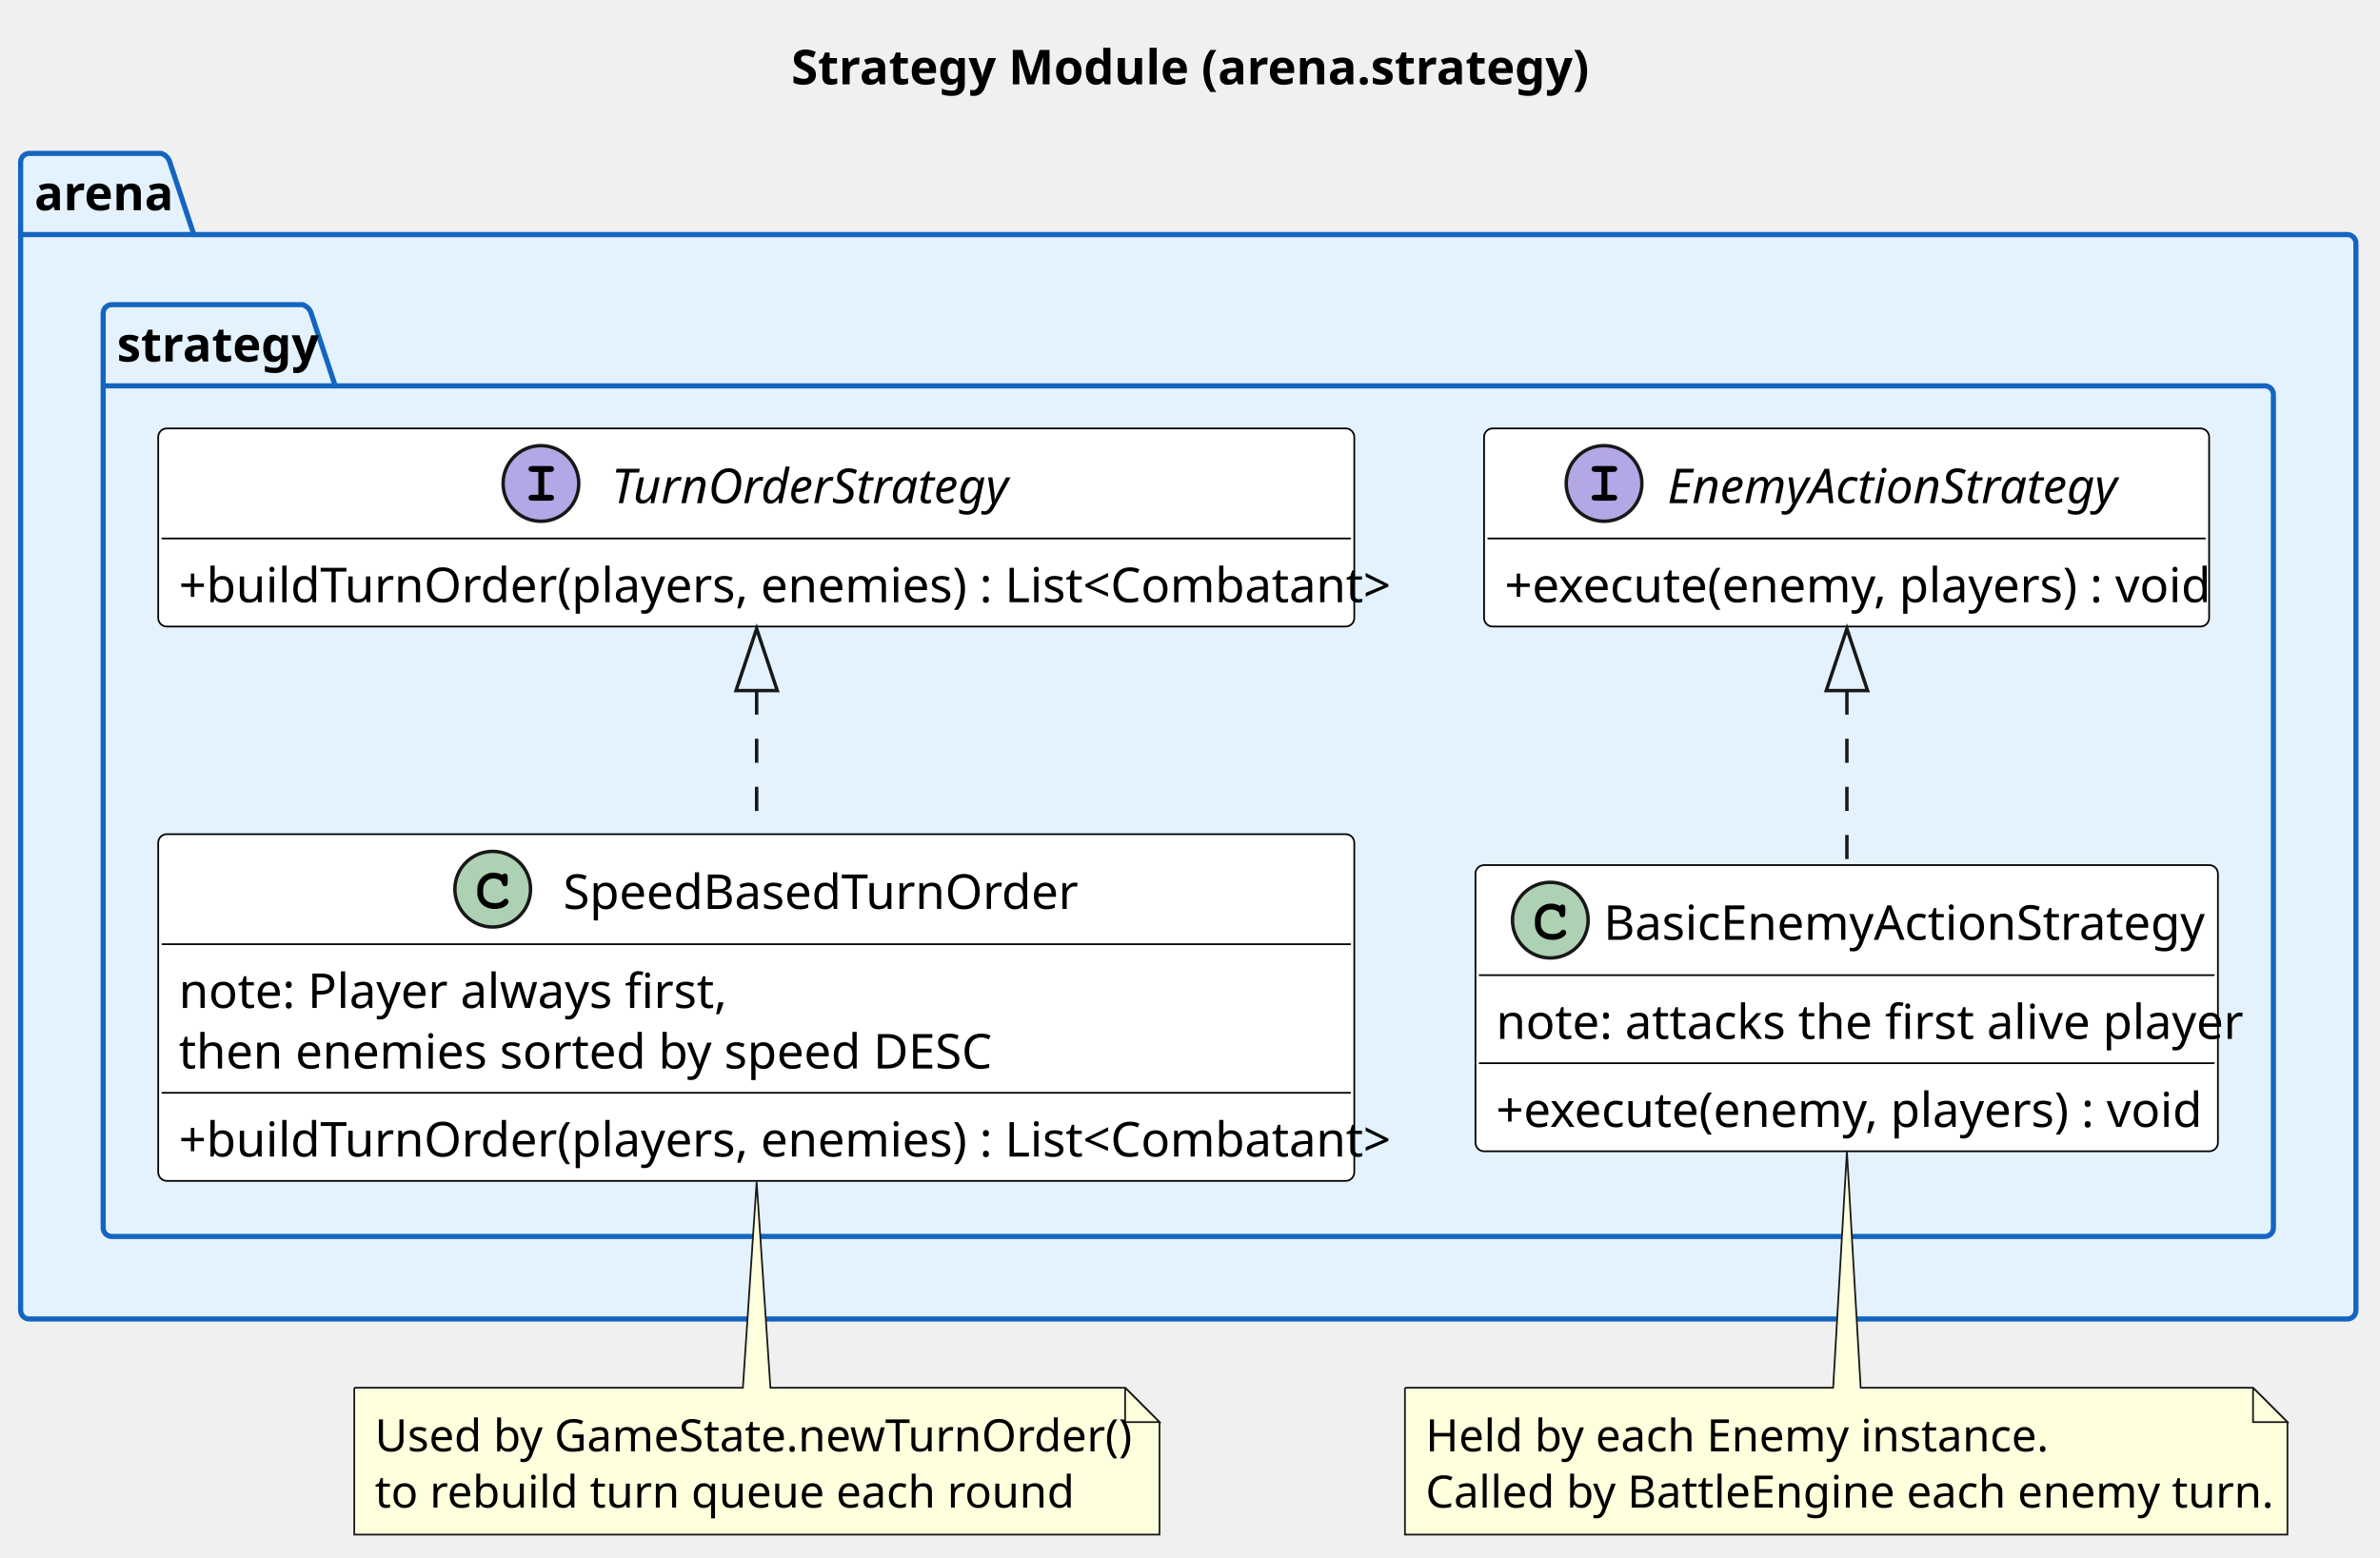
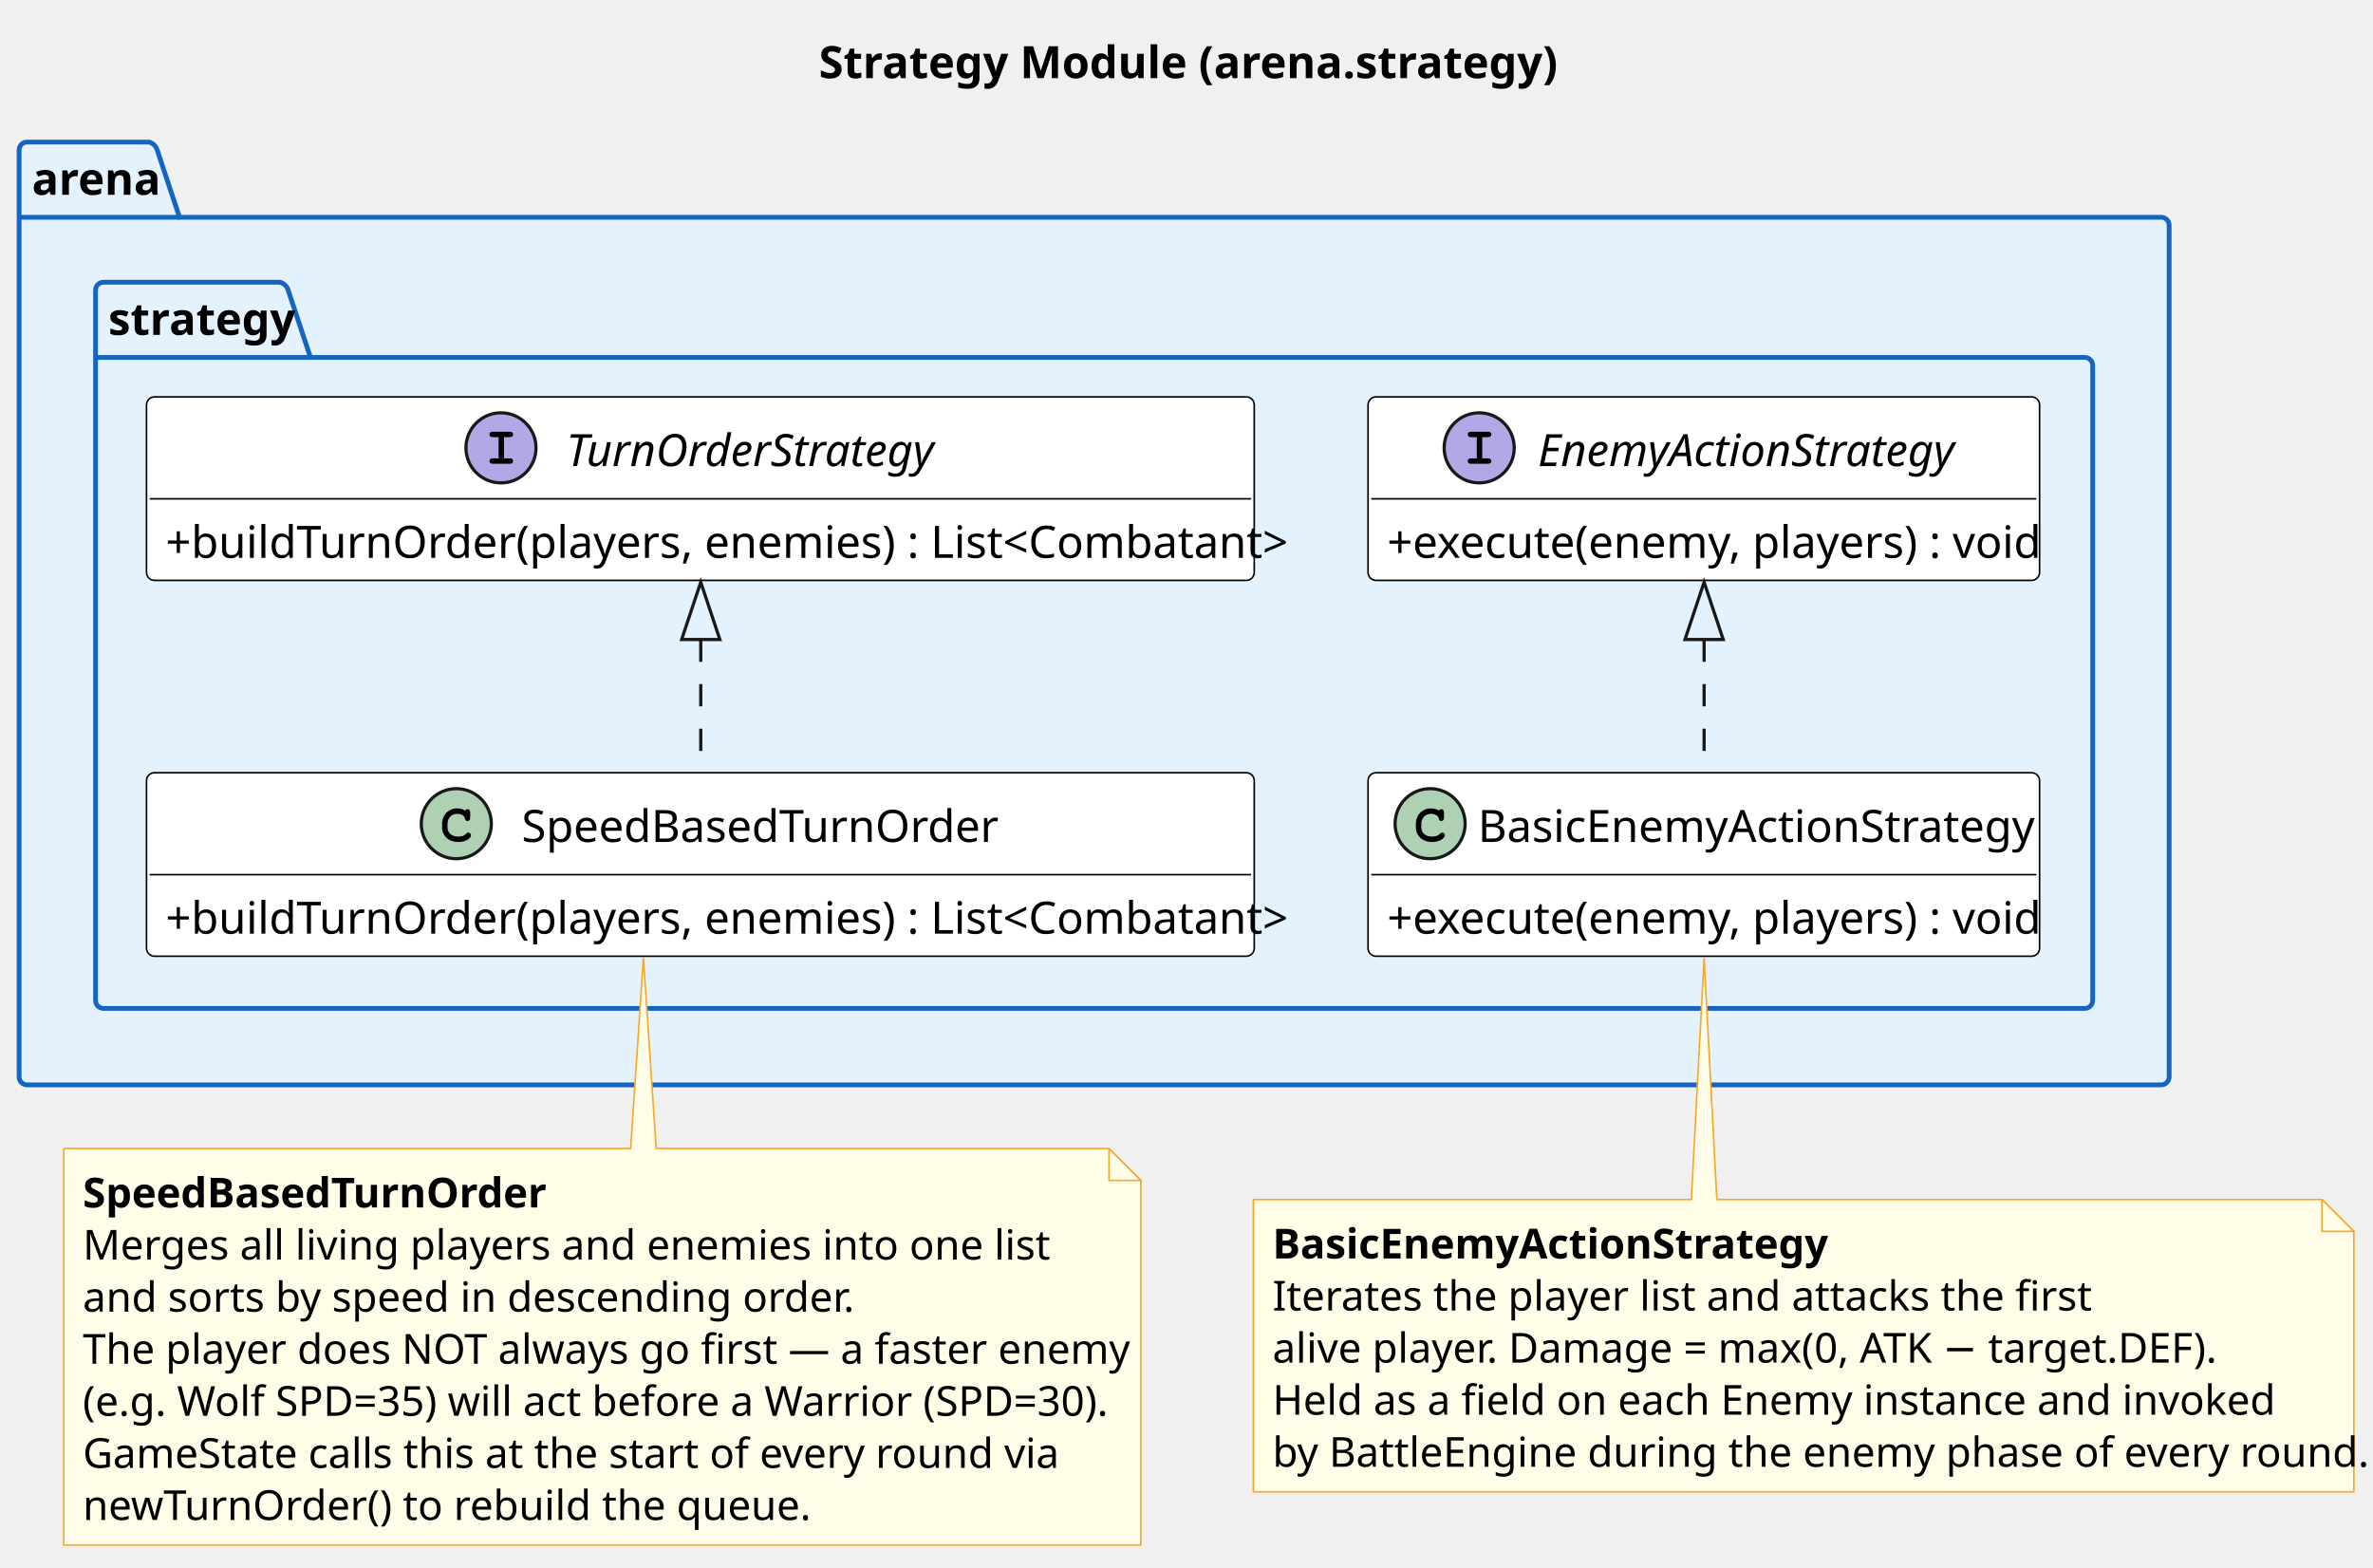
- <svg xmlns="http://www.w3.org/2000/svg" contentStyleType="text/css" height="453px" preserveAspectRatio="none" style="width:692px;height:453px;background:#FFFFFF;" version="1.1" viewBox="0 0 692 453" width="692px" zoomAndPan="magnify">
+ <svg xmlns="http://www.w3.org/2000/svg" contentStyleType="text/css" height="492px" preserveAspectRatio="none" style="width:745px;height:492px;background:#FFFFFF;" version="1.1" viewBox="0 0 745 492" width="745px" zoomAndPan="magnify">
  <defs />
  <g>
-     <text fill="#000000" font-family="sans-serif" font-size="14" font-weight="bold" lengthAdjust="spacing" textLength="217.834" x="230.083" y="24.533">Strategy Module (arena.strategy)</text>
+     <text fill="#000000" font-family="sans-serif" font-size="14" font-weight="bold" lengthAdjust="spacing" textLength="217.834" x="257.076" y="24.533">Strategy Module (arena.strategy)</text>
    <g id="cluster_arena">
-       <path d="M8.5,44.609 L46.858,44.609 A3.75,3.75 0 0 1 49.358,47.109 L56.358,68.219 L682.5,68.219 A2.5,2.5 0 0 1 685,70.719 L685,381.109 A2.5,2.5 0 0 1 682.5,383.609 L8.5,383.609 A2.5,2.5 0 0 1 6,381.109 L6,47.109 A2.5,2.5 0 0 1 8.5,44.609 " fill="#E3F2FD" style="stroke:#1565C0;stroke-width:1.5;" />
+       <path d="M8.5,44.609 L46.858,44.609 A3.75,3.75 0 0 1 49.358,47.109 L56.358,68.219 L678.5,68.219 A2.5,2.5 0 0 1 681,70.719 L681,338.109 A2.5,2.5 0 0 1 678.5,340.609 L8.5,340.609 A2.5,2.5 0 0 1 6,338.109 L6,47.109 A2.5,2.5 0 0 1 8.5,44.609 " fill="#E3F2FD" style="stroke:#1565C0;stroke-width:1.5;" />
      <line style="stroke:#1565C0;stroke-width:1.5;" x1="6" x2="56.358" y1="68.219" y2="68.219" />
      <text fill="#000000" font-family="sans-serif" font-size="14" font-weight="bold" lengthAdjust="spacing" textLength="37.358" x="10" y="61.143">arena</text>
    </g>
    <g id="cluster_strategy">
-       <path d="M32.5,88.609 L87.969,88.609 A3.75,3.75 0 0 1 90.469,91.109 L97.469,112.219 L658.5,112.219 A2.5,2.5 0 0 1 661,114.719 L661,357.109 A2.5,2.5 0 0 1 658.5,359.609 L32.5,359.609 A2.5,2.5 0 0 1 30,357.109 L30,91.109 A2.5,2.5 0 0 1 32.5,88.609 " fill="#E3F2FD" style="stroke:#1565C0;stroke-width:1.5;" />
+       <path d="M32.5,88.609 L87.969,88.609 A3.75,3.75 0 0 1 90.469,91.109 L97.469,112.219 L654.5,112.219 A2.5,2.5 0 0 1 657,114.719 L657,314.109 A2.5,2.5 0 0 1 654.5,316.609 L32.5,316.609 A2.5,2.5 0 0 1 30,314.109 L30,91.109 A2.5,2.5 0 0 1 32.5,88.609 " fill="#E3F2FD" style="stroke:#1565C0;stroke-width:1.5;" />
      <line style="stroke:#1565C0;stroke-width:1.5;" x1="30" x2="97.469" y1="112.219" y2="112.219" />
      <text fill="#000000" font-family="sans-serif" font-size="14" font-weight="bold" lengthAdjust="spacing" textLength="54.469" x="34" y="105.143">strategy</text>
    </g>
    <g id="elem_TurnOrderStrategy">
-       <rect codeLine="18" fill="#FFFFFF" height="57.609" id="TurnOrderStrategy" rx="2.5" ry="2.5" style="stroke:#000000;stroke-width:0.5;" width="347.768" x="46" y="124.609" />
+       <rect codeLine="22" fill="#FFFFFF" height="57.609" id="TurnOrderStrategy" rx="2.5" ry="2.5" style="stroke:#000000;stroke-width:0.5;" width="347.768" x="46" y="124.609" />
      <ellipse cx="157.279" cy="140.609" fill="#B4A7E5" rx="11" ry="11" style="stroke:#181818;stroke-width:1;" />
      <path d="M158.232,137.25 L158.232,143.906 L159.951,143.906 Q160.56,143.906 160.826,144.141 Q161.091,144.375 161.091,144.766 Q161.091,145.141 160.826,145.375 Q160.56,145.609 159.951,145.609 L154.81,145.609 Q154.201,145.609 153.935,145.375 Q153.669,145.141 153.669,144.75 Q153.669,144.375 153.935,144.141 Q154.201,143.906 154.81,143.906 L156.529,143.906 L156.529,137.25 L154.81,137.25 Q154.201,137.25 153.935,137.016 Q153.669,136.781 153.669,136.391 Q153.669,136.016 153.935,135.781 Q154.201,135.547 154.81,135.547 L159.951,135.547 Q160.56,135.547 160.826,135.781 Q161.091,136.016 161.091,136.391 Q161.091,136.781 160.826,137.016 Q160.56,137.25 159.951,137.25 L158.232,137.25 Z " fill="#000000" />
      <text fill="#000000" font-family="sans-serif" font-size="14" font-style="italic" lengthAdjust="spacing" textLength="116.71" x="177.779" y="146.338">TurnOrderStrategy</text>
      <line style="stroke:#000000;stroke-width:0.5;" x1="47" x2="392.768" y1="156.609" y2="156.609" />
      <text fill="#000000" font-family="sans-serif" font-size="14" lengthAdjust="spacing" textLength="335.768" x="52" y="175.143">+buildTurnOrder(players, enemies) : List&lt;Combatant&gt;</text>
    </g>
    <g id="elem_SpeedBasedTurnOrder">
-       <rect codeLine="22" fill="#FFFFFF" height="100.828" id="SpeedBasedTurnOrder" rx="2.5" ry="2.5" style="stroke:#000000;stroke-width:0.5;" width="347.768" x="46" y="242.609" />
+       <rect codeLine="26" fill="#FFFFFF" height="57.609" id="SpeedBasedTurnOrder" rx="2.5" ry="2.5" style="stroke:#000000;stroke-width:0.5;" width="347.768" x="46" y="242.609" />
      <ellipse cx="143.258" cy="258.609" fill="#ADD1B2" rx="11" ry="11" style="stroke:#181818;stroke-width:1;" />
      <path d="M146.024,254.484 Q146.18,254.266 146.368,254.156 Q146.555,254.047 146.774,254.047 Q147.149,254.047 147.383,254.312 Q147.618,254.562 147.618,255.172 L147.618,256.625 Q147.618,257.234 147.383,257.5 Q147.149,257.766 146.774,257.766 Q146.43,257.766 146.227,257.562 Q146.024,257.375 145.915,256.859 Q145.868,256.5 145.68,256.312 Q145.352,255.938 144.743,255.719 Q144.133,255.5 143.508,255.5 Q142.743,255.5 142.102,255.828 Q141.477,256.156 140.977,256.906 Q140.493,257.656 140.493,258.688 L140.493,259.781 Q140.493,261.016 141.383,261.844 Q142.274,262.656 143.868,262.656 Q144.805,262.656 145.461,262.406 Q145.852,262.25 146.274,261.812 Q146.54,261.547 146.68,261.469 Q146.836,261.391 147.04,261.391 Q147.368,261.391 147.618,261.656 Q147.883,261.906 147.883,262.25 Q147.883,262.594 147.54,263 Q147.04,263.578 146.243,263.906 Q145.165,264.359 143.868,264.359 Q142.352,264.359 141.149,263.734 Q140.165,263.234 139.477,262.172 Q138.79,261.094 138.79,259.812 L138.79,258.656 Q138.79,257.328 139.399,256.188 Q140.024,255.031 141.118,254.422 Q142.211,253.797 143.446,253.797 Q144.18,253.797 144.821,253.969 Q145.477,254.125 146.024,254.484 Z " fill="#000000" />
      <text fill="#000000" font-family="sans-serif" font-size="14" lengthAdjust="spacing" textLength="144.751" x="163.758" y="264.338">SpeedBasedTurnOrder</text>
      <line style="stroke:#000000;stroke-width:0.5;" x1="47" x2="392.768" y1="274.609" y2="274.609" />
-       <text fill="#000000" font-family="sans-serif" font-size="14" lengthAdjust="spacing" textLength="151.724" x="52" y="293.143">note: Player always first,</text>
-       <text fill="#000000" font-family="sans-serif" font-size="14" lengthAdjust="spacing" textLength="230.351" x="52" y="310.752">then enemies sorted by speed DESC</text>
-       <line style="stroke:#000000;stroke-width:0.5;" x1="47" x2="392.768" y1="317.828" y2="317.828" />
-       <text fill="#000000" font-family="sans-serif" font-size="14" lengthAdjust="spacing" textLength="335.768" x="52" y="336.361">+buildTurnOrder(players, enemies) : List&lt;Combatant&gt;</text>
+       <text fill="#000000" font-family="sans-serif" font-size="14" lengthAdjust="spacing" textLength="335.768" x="52" y="293.143">+buildTurnOrder(players, enemies) : List&lt;Combatant&gt;</text>
    </g>
    <g id="elem_EnemyActionStrategy">
-       <rect codeLine="27" fill="#FFFFFF" height="57.609" id="EnemyActionStrategy" rx="2.5" ry="2.5" style="stroke:#000000;stroke-width:0.5;" width="210.816" x="431.5" y="124.609" />
-       <ellipse cx="466.388" cy="140.609" fill="#B4A7E5" rx="11" ry="11" style="stroke:#181818;stroke-width:1;" />
-       <path d="M467.341,137.25 L467.341,143.906 L469.06,143.906 Q469.67,143.906 469.935,144.141 Q470.201,144.375 470.201,144.766 Q470.201,145.141 469.935,145.375 Q469.67,145.609 469.06,145.609 L463.92,145.609 Q463.31,145.609 463.045,145.375 Q462.779,145.141 462.779,144.75 Q462.779,144.375 463.045,144.141 Q463.31,143.906 463.92,143.906 L465.638,143.906 L465.638,137.25 L463.92,137.25 Q463.31,137.25 463.045,137.016 Q462.779,136.781 462.779,136.391 Q462.779,136.016 463.045,135.781 Q463.31,135.547 463.92,135.547 L469.06,135.547 Q469.67,135.547 469.935,135.781 Q470.201,136.016 470.201,136.391 Q470.201,136.781 469.935,137.016 Q469.67,137.25 469.06,137.25 L467.341,137.25 Z " fill="#000000" />
-       <text fill="#000000" font-family="sans-serif" font-size="14" font-style="italic" lengthAdjust="spacing" textLength="134.62" x="484.808" y="146.338">EnemyActionStrategy</text>
-       <line style="stroke:#000000;stroke-width:0.5;" x1="432.5" x2="641.316" y1="156.609" y2="156.609" />
-       <text fill="#000000" font-family="sans-serif" font-size="14" lengthAdjust="spacing" textLength="198.816" x="437.5" y="175.143">+execute(enemy, players) : void</text>
+       <rect codeLine="30" fill="#FFFFFF" height="57.609" id="EnemyActionStrategy" rx="2.5" ry="2.5" style="stroke:#000000;stroke-width:0.5;" width="210.816" x="429.5" y="124.609" />
+       <ellipse cx="464.388" cy="140.609" fill="#B4A7E5" rx="11" ry="11" style="stroke:#181818;stroke-width:1;" />
+       <path d="M465.341,137.25 L465.341,143.906 L467.06,143.906 Q467.67,143.906 467.935,144.141 Q468.201,144.375 468.201,144.766 Q468.201,145.141 467.935,145.375 Q467.67,145.609 467.06,145.609 L461.92,145.609 Q461.31,145.609 461.045,145.375 Q460.779,145.141 460.779,144.75 Q460.779,144.375 461.045,144.141 Q461.31,143.906 461.92,143.906 L463.638,143.906 L463.638,137.25 L461.92,137.25 Q461.31,137.25 461.045,137.016 Q460.779,136.781 460.779,136.391 Q460.779,136.016 461.045,135.781 Q461.31,135.547 461.92,135.547 L467.06,135.547 Q467.67,135.547 467.935,135.781 Q468.201,136.016 468.201,136.391 Q468.201,136.781 467.935,137.016 Q467.67,137.25 467.06,137.25 L465.341,137.25 Z " fill="#000000" />
+       <text fill="#000000" font-family="sans-serif" font-size="14" font-style="italic" lengthAdjust="spacing" textLength="134.62" x="482.808" y="146.338">EnemyActionStrategy</text>
+       <line style="stroke:#000000;stroke-width:0.5;" x1="430.5" x2="639.316" y1="156.609" y2="156.609" />
+       <text fill="#000000" font-family="sans-serif" font-size="14" lengthAdjust="spacing" textLength="198.816" x="435.5" y="175.143">+execute(enemy, players) : void</text>
    </g>
    <g id="elem_BasicEnemyActionStrategy">
-       <rect codeLine="31" fill="#FFFFFF" height="83.219" id="BasicEnemyActionStrategy" rx="2.5" ry="2.5" style="stroke:#000000;stroke-width:0.5;" width="215.875" x="429" y="251.609" />
-       <ellipse cx="450.759" cy="267.609" fill="#ADD1B2" rx="11" ry="11" style="stroke:#181818;stroke-width:1;" />
-       <path d="M453.525,263.484 Q453.681,263.266 453.869,263.156 Q454.056,263.047 454.275,263.047 Q454.65,263.047 454.884,263.312 Q455.119,263.562 455.119,264.172 L455.119,265.625 Q455.119,266.234 454.884,266.5 Q454.65,266.766 454.275,266.766 Q453.931,266.766 453.728,266.562 Q453.525,266.375 453.416,265.859 Q453.369,265.5 453.181,265.312 Q452.853,264.938 452.244,264.719 Q451.634,264.5 451.009,264.5 Q450.244,264.5 449.603,264.828 Q448.978,265.156 448.478,265.906 Q447.994,266.656 447.994,267.688 L447.994,268.781 Q447.994,270.016 448.884,270.844 Q449.775,271.656 451.369,271.656 Q452.306,271.656 452.962,271.406 Q453.353,271.25 453.775,270.812 Q454.041,270.547 454.181,270.469 Q454.337,270.391 454.541,270.391 Q454.869,270.391 455.119,270.656 Q455.384,270.906 455.384,271.25 Q455.384,271.594 455.041,272 Q454.541,272.578 453.744,272.906 Q452.666,273.359 451.369,273.359 Q449.853,273.359 448.65,272.734 Q447.666,272.234 446.978,271.172 Q446.291,270.094 446.291,268.812 L446.291,267.656 Q446.291,266.328 446.9,265.188 Q447.525,264.031 448.619,263.422 Q449.712,262.797 450.947,262.797 Q451.681,262.797 452.322,262.969 Q452.978,263.125 453.525,263.484 Z " fill="#000000" />
-       <text fill="#000000" font-family="sans-serif" font-size="14" lengthAdjust="spacing" textLength="168.855" x="466.261" y="273.338">BasicEnemyActionStrategy</text>
-       <line style="stroke:#000000;stroke-width:0.5;" x1="430" x2="643.875" y1="283.609" y2="283.609" />
-       <text fill="#000000" font-family="sans-serif" font-size="14" lengthAdjust="spacing" textLength="203.875" x="435" y="302.143">note: attacks the first alive player</text>
-       <line style="stroke:#000000;stroke-width:0.5;" x1="430" x2="643.875" y1="309.219" y2="309.219" />
-       <text fill="#000000" font-family="sans-serif" font-size="14" lengthAdjust="spacing" textLength="198.816" x="435" y="327.752">+execute(enemy, players) : void</text>
+       <rect codeLine="34" fill="#FFFFFF" height="57.609" id="BasicEnemyActionStrategy" rx="2.5" ry="2.5" style="stroke:#000000;stroke-width:0.5;" width="210.816" x="429.5" y="242.609" />
+       <ellipse cx="448.983" cy="258.609" fill="#ADD1B2" rx="11" ry="11" style="stroke:#181818;stroke-width:1;" />
+       <path d="M451.748,254.484 Q451.905,254.266 452.092,254.156 Q452.28,254.047 452.498,254.047 Q452.873,254.047 453.108,254.312 Q453.342,254.562 453.342,255.172 L453.342,256.625 Q453.342,257.234 453.108,257.5 Q452.873,257.766 452.498,257.766 Q452.155,257.766 451.952,257.562 Q451.748,257.375 451.639,256.859 Q451.592,256.5 451.405,256.312 Q451.077,255.938 450.467,255.719 Q449.858,255.5 449.233,255.5 Q448.467,255.5 447.827,255.828 Q447.202,256.156 446.702,256.906 Q446.217,257.656 446.217,258.688 L446.217,259.781 Q446.217,261.016 447.108,261.844 Q447.998,262.656 449.592,262.656 Q450.53,262.656 451.186,262.406 Q451.577,262.25 451.998,261.812 Q452.264,261.547 452.405,261.469 Q452.561,261.391 452.764,261.391 Q453.092,261.391 453.342,261.656 Q453.608,261.906 453.608,262.25 Q453.608,262.594 453.264,263 Q452.764,263.578 451.967,263.906 Q450.889,264.359 449.592,264.359 Q448.077,264.359 446.873,263.734 Q445.889,263.234 445.202,262.172 Q444.514,261.094 444.514,259.812 L444.514,258.656 Q444.514,257.328 445.123,256.188 Q445.748,255.031 446.842,254.422 Q447.936,253.797 449.17,253.797 Q449.905,253.797 450.545,253.969 Q451.202,254.125 451.748,254.484 Z " fill="#000000" />
+       <text fill="#000000" font-family="sans-serif" font-size="14" lengthAdjust="spacing" textLength="168.855" x="463.979" y="264.338">BasicEnemyActionStrategy</text>
+       <line style="stroke:#000000;stroke-width:0.5;" x1="430.5" x2="639.316" y1="274.609" y2="274.609" />
+       <text fill="#000000" font-family="sans-serif" font-size="14" lengthAdjust="spacing" textLength="198.816" x="435.5" y="293.143">+execute(enemy, players) : void</text>
    </g>
    <g id="elem_N1">
-       <path d="M103,403.609 L103,446.312 A0,0 0 0 0 103,446.312 L337.135,446.312 A0,0 0 0 0 337.135,446.312 L337.135,413.609 L327.135,403.609 L224,403.609 L220,343.769 L216,403.609 L103,403.609 A0,0 0 0 0 103,403.609 " fill="#FEFFDD" style="stroke:#181818;stroke-width:0.5;" />
-       <path d="M327.135,403.609 L327.135,413.609 L337.135,413.609 L327.135,403.609 " fill="#FEFFDD" style="stroke:#181818;stroke-width:0.5;" />
-       <text fill="#000000" font-family="sans-serif" font-size="13" lengthAdjust="spacing" textLength="213.135" x="109" y="422.104">Used by GameState.newTurnOrder()</text>
-       <text fill="#000000" font-family="sans-serif" font-size="13" lengthAdjust="spacing" textLength="187.916" x="109" y="438.456">to rebuild turn queue each round</text>
+       <path d="M20,360.609 L20,485.07 A0,0 0 0 0 20,485.07 L358.161,485.07 A0,0 0 0 0 358.161,485.07 L358.161,370.609 L348.161,360.609 L206,360.609 L202,300.719 L198,360.609 L20,360.609 A0,0 0 0 0 20,360.609 " fill="#FFFDE7" style="stroke:#F9A825;stroke-width:0.5;" />
+       <path d="M348.161,360.609 L348.161,370.609 L358.161,370.609 L348.161,360.609 " fill="#FFFDE7" style="stroke:#F9A825;stroke-width:0.5;" />
+       <text fill="#000000" font-family="sans-serif" font-size="13" font-weight="bold" lengthAdjust="spacing" textLength="142.315" x="26" y="379.104">SpeedBasedTurnOrder</text>
+       <text fill="#000000" font-family="sans-serif" font-size="13" lengthAdjust="spacing" textLength="286.146" x="26" y="395.456">Merges all living players and enemies into one list</text>
+       <text fill="#000000" font-family="sans-serif" font-size="13" lengthAdjust="spacing" textLength="231.258" x="26" y="411.808">and sorts by speed in descending order.</text>
+       <text fill="#000000" font-family="sans-serif" font-size="13" lengthAdjust="spacing" textLength="316.456" x="26" y="428.159">The player does NOT always go first — a faster enemy</text>
+       <text fill="#000000" font-family="sans-serif" font-size="13" lengthAdjust="spacing" textLength="317.161" x="26" y="444.511">(e.g. Wolf SPD=35) will act before a Warrior (SPD=30).</text>
+       <text fill="#000000" font-family="sans-serif" font-size="13" lengthAdjust="spacing" textLength="291.192" x="26" y="460.862">GameState calls this at the start of every round via</text>
+       <text fill="#000000" font-family="sans-serif" font-size="13" lengthAdjust="spacing" textLength="214.614" x="26" y="477.214">newTurnOrder() to rebuild the queue.</text>
    </g>
    <g id="elem_N2">
-       <path d="M408.5,403.609 L408.5,446.312 A0,0 0 0 0 408.5,446.312 L665.087,446.312 A0,0 0 0 0 665.087,446.312 L665.087,413.609 L655.087,403.609 L541,403.609 L537,334.879 L533,403.609 L408.5,403.609 A0,0 0 0 0 408.5,403.609 " fill="#FEFFDD" style="stroke:#181818;stroke-width:0.5;" />
-       <path d="M655.087,403.609 L655.087,413.609 L665.087,413.609 L655.087,403.609 " fill="#FEFFDD" style="stroke:#181818;stroke-width:0.5;" />
-       <text fill="#000000" font-family="sans-serif" font-size="13" lengthAdjust="spacing" textLength="175.595" x="414.5" y="422.104">Held by each Enemy instance.</text>
-       <text fill="#000000" font-family="sans-serif" font-size="13" lengthAdjust="spacing" textLength="235.587" x="414.5" y="438.456">Called by BattleEngine each enemy turn.</text>
+       <path d="M393.5,376.609 L393.5,468.367 A0,0 0 0 0 393.5,468.367 L738.986,468.367 A0,0 0 0 0 738.986,468.367 L738.986,386.609 L728.986,376.609 L539,376.609 L535,300.719 L531,376.609 L393.5,376.609 A0,0 0 0 0 393.5,376.609 " fill="#FFFDE7" style="stroke:#F9A825;stroke-width:0.5;" />
+       <path d="M728.986,376.609 L728.986,386.609 L738.986,386.609 L728.986,376.609 " fill="#FFFDE7" style="stroke:#F9A825;stroke-width:0.5;" />
+       <text fill="#000000" font-family="sans-serif" font-size="13" font-weight="bold" lengthAdjust="spacing" textLength="169.781" x="399.5" y="395.104">BasicEnemyActionStrategy</text>
+       <text fill="#000000" font-family="sans-serif" font-size="13" lengthAdjust="spacing" textLength="239.891" x="399.5" y="411.456">Iterates the player list and attacks the first</text>
+       <text fill="#000000" font-family="sans-serif" font-size="13" lengthAdjust="spacing" textLength="292.462" x="399.5" y="427.808">alive player. Damage = max(0, ATK − target.DEF).</text>
+       <text fill="#000000" font-family="sans-serif" font-size="13" lengthAdjust="spacing" textLength="302.079" x="399.5" y="444.159">Held as a field on each Enemy instance and invoked</text>
+       <text fill="#000000" font-family="sans-serif" font-size="13" lengthAdjust="spacing" textLength="324.486" x="399.5" y="460.511">by BattleEngine during the enemy phase of every round.</text>
    </g>
    <g id="link_TurnOrderStrategy_SpeedBasedTurnOrder">
-       <path codeLine="37" d="M220,200.849 C220,218.109 220,222.429 220,242.469 " fill="none" id="TurnOrderStrategy-backto-SpeedBasedTurnOrder" style="stroke:#181818;stroke-width:1;stroke-dasharray:7.0,7.0;" />
-       <polygon fill="none" points="220,182.849,214,200.849,226,200.849,220,182.849" style="stroke:#181818;stroke-width:1;" />
+       <path codeLine="39" d="M220,200.779 C220,218.929 220,224.199 220,242.369 " fill="none" id="TurnOrderStrategy-backto-SpeedBasedTurnOrder" style="stroke:#181818;stroke-width:1;stroke-dasharray:7.0,7.0;" />
+       <polygon fill="none" points="220,182.779,214,200.779,226,200.779,220,182.779" style="stroke:#181818;stroke-width:1;" />
    </g>
    <g id="link_EnemyActionStrategy_BasicEnemyActionStrategy">
-       <path codeLine="38" d="M537,200.849 C537,220.749 537,229.369 537,251.469 " fill="none" id="EnemyActionStrategy-backto-BasicEnemyActionStrategy" style="stroke:#181818;stroke-width:1;stroke-dasharray:7.0,7.0;" />
-       <polygon fill="none" points="537,182.849,531,200.849,543,200.849,537,182.849" style="stroke:#181818;stroke-width:1;" />
+       <path codeLine="40" d="M535,200.779 C535,218.929 535,224.199 535,242.369 " fill="none" id="EnemyActionStrategy-backto-BasicEnemyActionStrategy" style="stroke:#181818;stroke-width:1;stroke-dasharray:7.0,7.0;" />
+       <polygon fill="none" points="535,182.779,529,200.779,541,200.779,535,182.779" style="stroke:#181818;stroke-width:1;" />
    </g>
  </g>
</svg>
